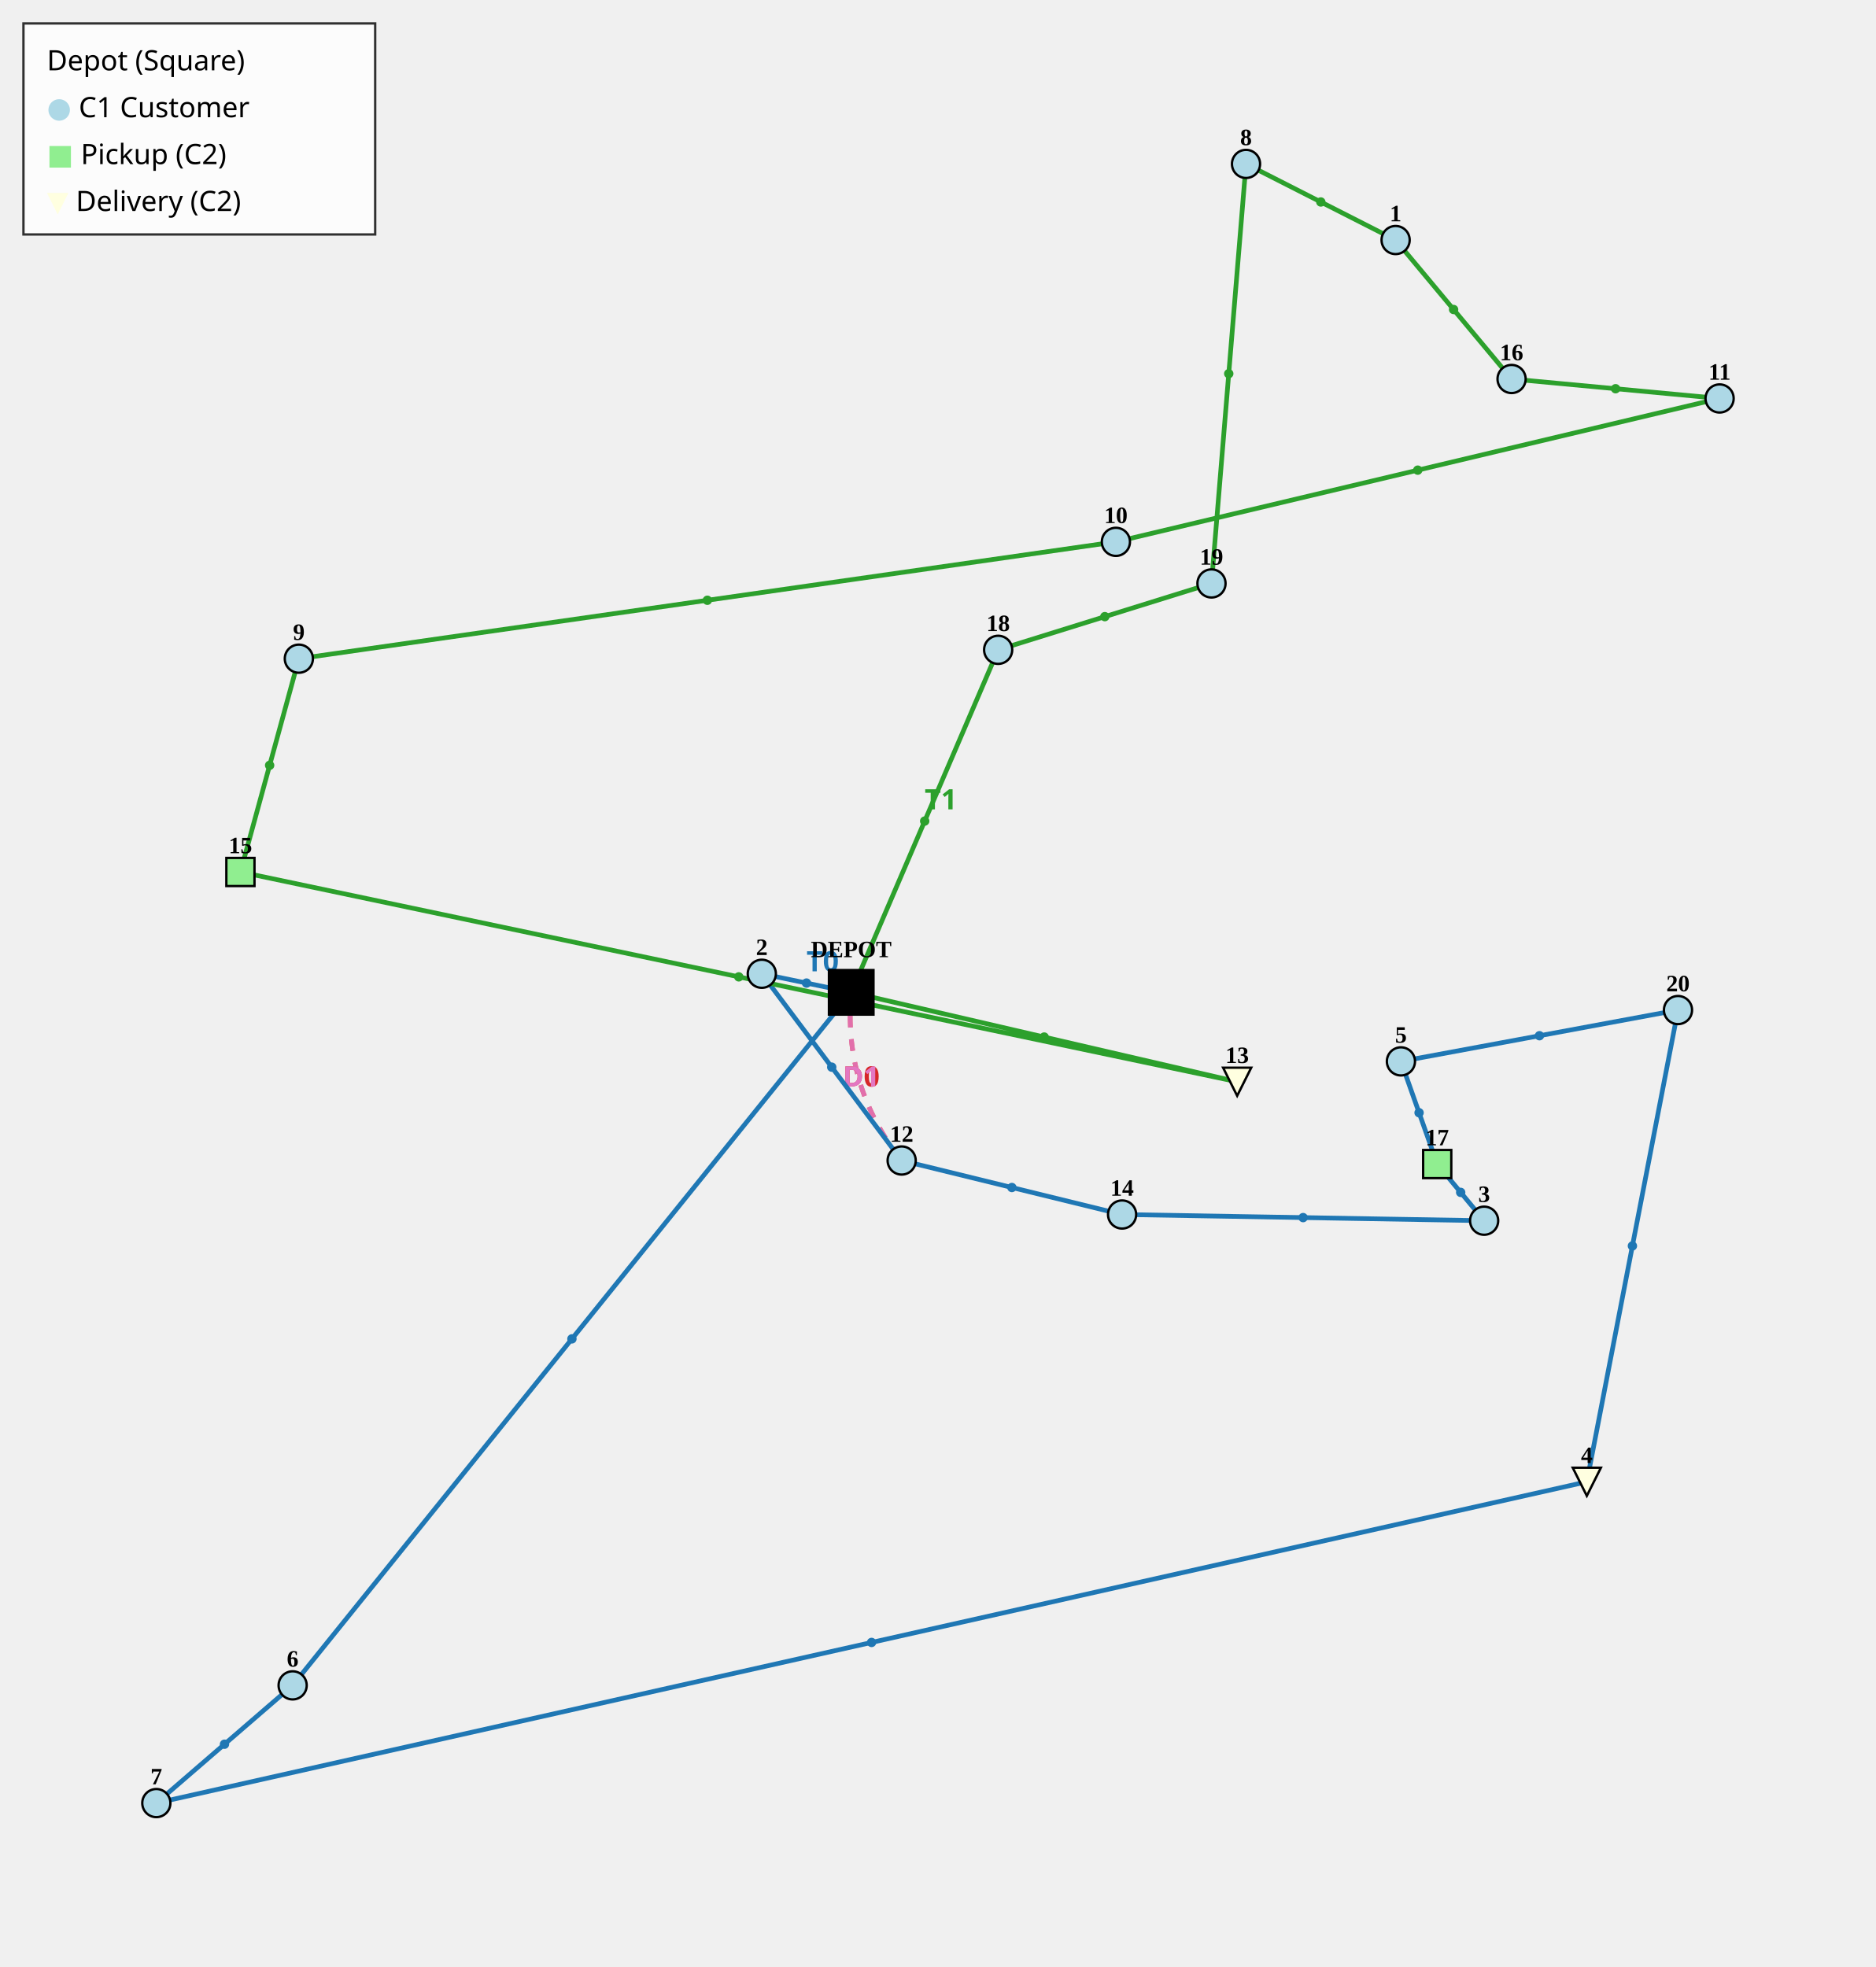
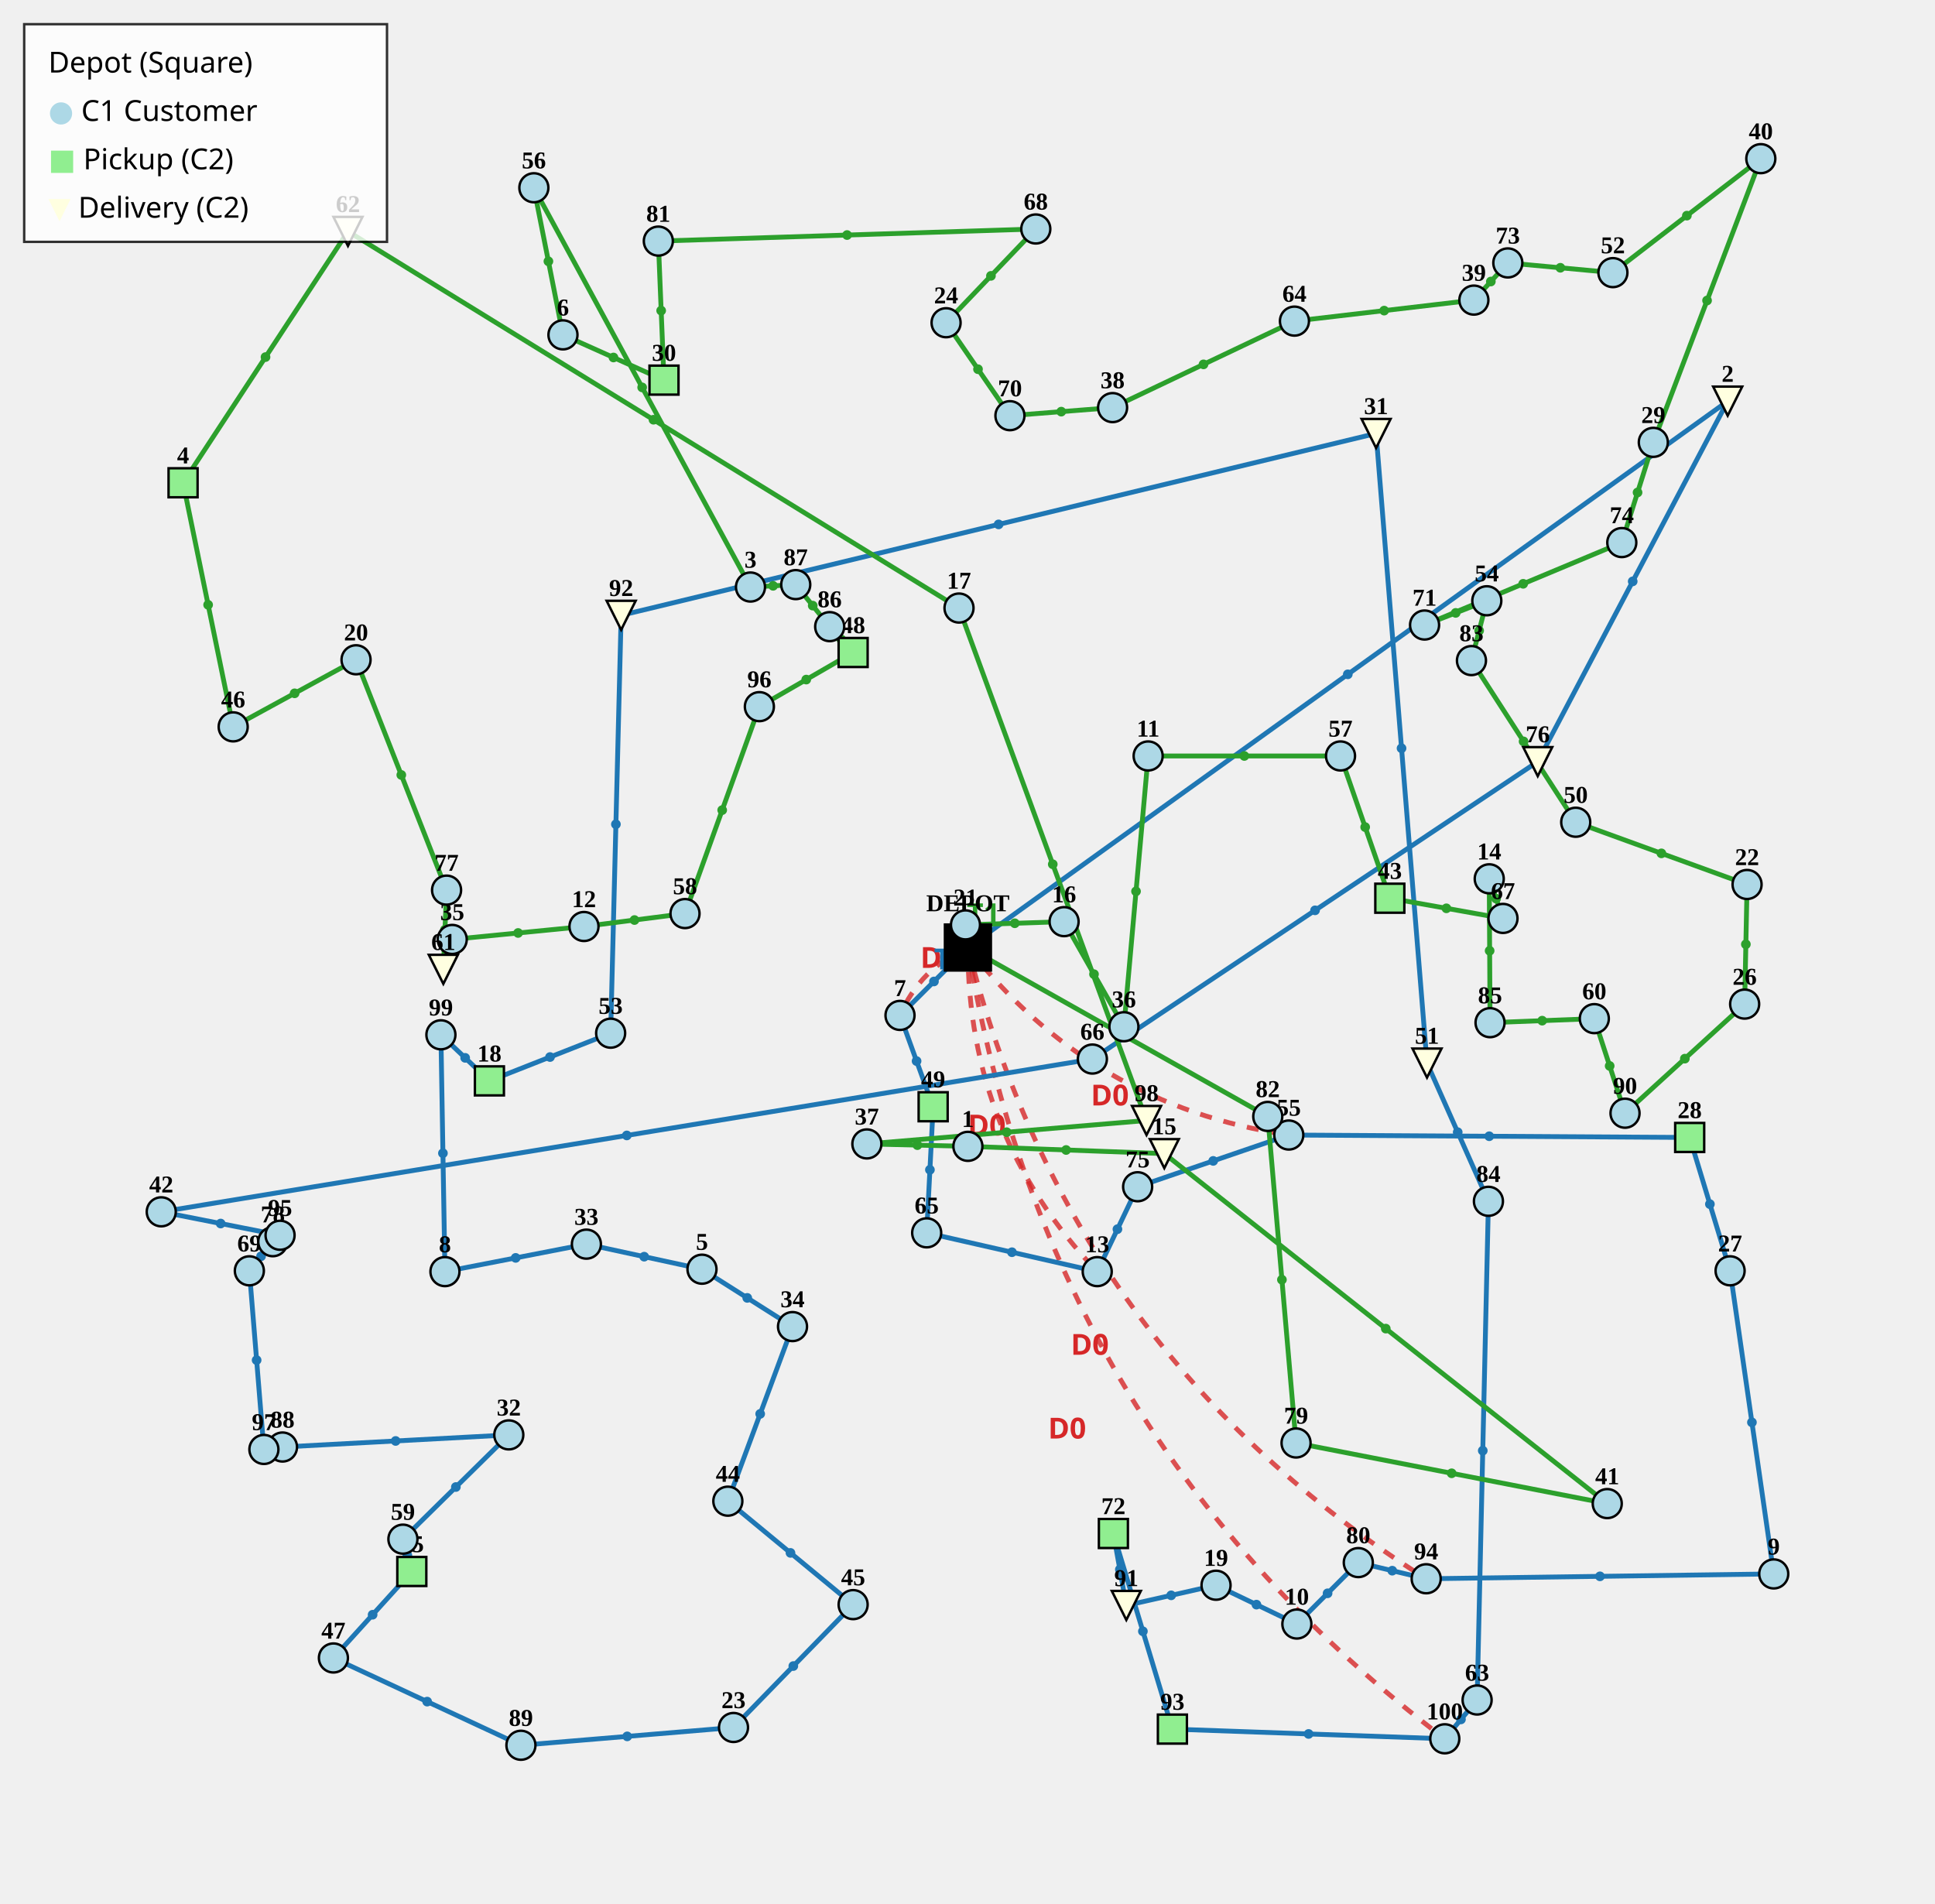
- <svg xmlns="http://www.w3.org/2000/svg" viewBox="0 0 800 838.958" style="background-color: white;">
+ <svg xmlns="http://www.w3.org/2000/svg" viewBox="0 0 800 787.168" style="background-color: white;">
  <style>.txt { font-family: sans-serif; font-size: 12px; } .label { font-weight: bold; font-size: 10px; }</style>
-   <path d="M 363.005,423.254 Q 359.419,463.42 384.522,494.979" fill="none" stroke="#d62728" stroke-width="2" stroke-dasharray="5,5" opacity="0.8" />
-   <text x="359.419" y="463.42" fill="#d62728" class="txt" font-weight="bold">D0</text>
-   <path d="M 363.005,423.254 Q 359.419,463.42 384.522,494.979" fill="none" stroke="#e377c2" stroke-width="2" stroke-dasharray="5,5" opacity="0.8" />
-   <text x="359.419" y="463.42" fill="#e377c2" class="txt" font-weight="bold">D1</text>
-   <polyline points="363.005,423.254 324.877,415.327 384.522,494.979 478.52,518.007 632.918,520.649 612.911,496.489 597.433,452.699 715.591,430.804 676.708,632.012 66.667,769.045 124.802,718.837 363.005,423.254" fill="none" stroke="#1f77b4" stroke-width="2" />
-   <circle cx="343.941" cy="419.29" r="2" fill="#1f77b4" />
-   <text x="343.941" y="414.29" fill="#1f77b4" class="txt" font-weight="bold">T0</text>
-   <circle cx="354.7" cy="455.153" r="2" fill="#1f77b4" />
-   <circle cx="431.521" cy="506.493" r="2" fill="#1f77b4" />
-   <circle cx="555.719" cy="519.328" r="2" fill="#1f77b4" />
-   <circle cx="622.914" cy="508.569" r="2" fill="#1f77b4" />
-   <circle cx="605.172" cy="474.594" r="2" fill="#1f77b4" />
-   <circle cx="656.512" cy="441.752" r="2" fill="#1f77b4" />
-   <circle cx="696.149" cy="531.408" r="2" fill="#1f77b4" />
-   <circle cx="371.687" cy="700.529" r="2" fill="#1f77b4" />
-   <circle cx="95.734" cy="743.941" r="2" fill="#1f77b4" />
-   <circle cx="243.903" cy="571.046" r="2" fill="#1f77b4" />
-   <polyline points="363.005,423.254 425.67,277.161 516.648,248.849 531.37,69.913 595.168,102.378 644.621,161.646 733.333,169.951 475.878,231.106 127.444,280.936 102.529,371.914 527.595,461.382 363.005,423.254" fill="none" stroke="#2ca02c" stroke-width="2" />
-   <circle cx="394.337" cy="350.208" r="2" fill="#2ca02c" />
-   <text x="394.337" y="345.208" fill="#2ca02c" class="txt" font-weight="bold">T1</text>
-   <circle cx="471.159" cy="263.005" r="2" fill="#2ca02c" />
-   <circle cx="524.009" cy="159.381" r="2" fill="#2ca02c" />
-   <circle cx="563.269" cy="86.146" r="2" fill="#2ca02c" />
-   <circle cx="619.894" cy="132.012" r="2" fill="#2ca02c" />
-   <circle cx="688.977" cy="165.798" r="2" fill="#2ca02c" />
-   <circle cx="604.606" cy="200.529" r="2" fill="#2ca02c" />
-   <circle cx="301.661" cy="256.021" r="2" fill="#2ca02c" />
-   <circle cx="114.987" cy="326.425" r="2" fill="#2ca02c" />
-   <circle cx="315.062" cy="416.648" r="2" fill="#2ca02c" />
-   <circle cx="445.3" cy="442.318" r="2" fill="#2ca02c" />
-   <rect x="353.005" y="413.254" width="20" height="20" fill="black" />
-   <text x="363.005" y="408.254" text-anchor="middle" class="label">DEPOT</text>
-   <circle cx="595.168" cy="102.378" r="6" fill="lightblue" stroke="black" stroke-width="1" />
-   <text x="595.168" y="94.378" text-anchor="middle" class="label">1</text>
-   <circle cx="324.877" cy="415.327" r="6" fill="lightblue" stroke="black" stroke-width="1" />
-   <text x="324.877" y="407.327" text-anchor="middle" class="label">2</text>
-   <circle cx="632.918" cy="520.649" r="6" fill="lightblue" stroke="black" stroke-width="1" />
-   <text x="632.918" y="512.649" text-anchor="middle" class="label">3</text>
-   <polygon points="676.708,638.012 670.708,626.012 682.708,626.012" fill="lightyellow" stroke="black" stroke-width="1" />
-   <text x="676.708" y="624.012" text-anchor="middle" class="label">4</text>
-   <circle cx="597.433" cy="452.699" r="6" fill="lightblue" stroke="black" stroke-width="1" />
-   <text x="597.433" y="444.699" text-anchor="middle" class="label">5</text>
-   <circle cx="124.802" cy="718.837" r="6" fill="lightblue" stroke="black" stroke-width="1" />
-   <text x="124.802" y="710.837" text-anchor="middle" class="label">6</text>
-   <circle cx="66.667" cy="769.045" r="6" fill="lightblue" stroke="black" stroke-width="1" />
-   <text x="66.667" y="761.045" text-anchor="middle" class="label">7</text>
-   <circle cx="531.37" cy="69.913" r="6" fill="lightblue" stroke="black" stroke-width="1" />
-   <text x="531.37" y="61.913" text-anchor="middle" class="label">8</text>
-   <circle cx="127.444" cy="280.936" r="6" fill="lightblue" stroke="black" stroke-width="1" />
-   <text x="127.444" y="272.936" text-anchor="middle" class="label">9</text>
-   <circle cx="475.878" cy="231.106" r="6" fill="lightblue" stroke="black" stroke-width="1" />
-   <text x="475.878" y="223.106" text-anchor="middle" class="label">10</text>
-   <circle cx="733.333" cy="169.951" r="6" fill="lightblue" stroke="black" stroke-width="1" />
-   <text x="733.333" y="161.951" text-anchor="middle" class="label">11</text>
-   <circle cx="384.522" cy="494.979" r="6" fill="lightblue" stroke="black" stroke-width="1" />
-   <text x="384.522" y="486.979" text-anchor="middle" class="label">12</text>
-   <polygon points="527.595,467.382 521.595,455.382 533.595,455.382" fill="lightyellow" stroke="black" stroke-width="1" />
-   <text x="527.595" y="453.382" text-anchor="middle" class="label">13</text>
-   <circle cx="478.52" cy="518.007" r="6" fill="lightblue" stroke="black" stroke-width="1" />
-   <text x="478.52" y="510.007" text-anchor="middle" class="label">14</text>
-   <rect x="96.529" y="365.914" width="12" height="12" fill="lightgreen" stroke="black" stroke-width="1" />
-   <text x="102.529" y="363.914" text-anchor="middle" class="label">15</text>
-   <circle cx="644.621" cy="161.646" r="6" fill="lightblue" stroke="black" stroke-width="1" />
-   <text x="644.621" y="153.646" text-anchor="middle" class="label">16</text>
-   <rect x="606.911" y="490.489" width="12" height="12" fill="lightgreen" stroke="black" stroke-width="1" />
-   <text x="612.911" y="488.489" text-anchor="middle" class="label">17</text>
-   <circle cx="425.67" cy="277.161" r="6" fill="lightblue" stroke="black" stroke-width="1" />
-   <text x="425.67" y="269.161" text-anchor="middle" class="label">18</text>
-   <circle cx="516.648" cy="248.849" r="6" fill="lightblue" stroke="black" stroke-width="1" />
-   <text x="516.648" y="240.849" text-anchor="middle" class="label">19</text>
-   <circle cx="715.591" cy="430.804" r="6" fill="lightblue" stroke="black" stroke-width="1" />
-   <text x="715.591" y="422.804" text-anchor="middle" class="label">20</text>
+   <path d="M 400.167,391.746 Q 380.518,400.167 372.097,419.816" fill="none" stroke="#d62728" stroke-width="2" stroke-dasharray="5,5" opacity="0.8" />
+   <text x="380.518" y="400.167" fill="#d62728" class="txt" font-weight="bold">D0</text>
+   <path d="M 400.167,391.746 Q 400.1,469.44 453.634,525.748" fill="none" stroke="#d62728" stroke-width="2" stroke-dasharray="5,5" opacity="0.8" />
+   <text x="400.1" y="469.44" fill="#d62728" class="txt" font-weight="bold">D0</text>
+   <path d="M 400.167,391.746 Q 450.994,457.043 532.832,469.273" fill="none" stroke="#d62728" stroke-width="2" stroke-dasharray="5,5" opacity="0.8" />
+   <text x="450.994" y="457.043" fill="#d62728" class="txt" font-weight="bold">D0</text>
+   <path d="M 400.167,391.746 Q 442.707,560.134 589.641,652.732" fill="none" stroke="#d62728" stroke-width="2" stroke-dasharray="5,5" opacity="0.8" />
+   <text x="442.707" y="560.134" fill="#d62728" class="txt" font-weight="bold">D0</text>
+   <path d="M 400.167,391.746 Q 433.317,594.754 597.327,718.897" fill="none" stroke="#d62728" stroke-width="2" stroke-dasharray="5,5" opacity="0.8" />
+   <text x="433.317" y="594.754" fill="#d62728" class="txt" font-weight="bold">D0</text>
+   <polyline points="400.167,391.746 372.097,419.816 385.798,457.577 383.124,509.708 453.634,525.748 470.343,490.66 532.832,469.273 698.58,470.276 715.288,525.414 733.333,650.727 589.641,652.732 561.571,646.048 536.174,671.445 502.757,655.405 465.664,663.759 460.317,634.018 484.712,714.887 597.327,718.897 610.693,702.857 615.372,496.675 589.975,439.532 568.922,179.215 256.809,254.403 252.464,427.168 202.339,446.884 182.289,427.836 183.96,525.748 242.439,514.386 290.226,524.745 327.652,548.471 300.919,620.652 352.715,663.425 303.258,714.219 215.372,721.571 137.845,685.48 170.259,649.724 166.583,636.358 210.359,593.25 116.792,598.262 109.106,599.265 103.091,525.414 112.782,513.383 115.789,510.71 66.667,501.019 451.629,437.861 635.756,314.887 714.286,165.848 400.167,391.746" fill="none" stroke="#1f77b4" stroke-width="2" />
+   <circle cx="386.132" cy="405.781" r="2" fill="#1f77b4" />
+   <text x="386.132" y="400.781" fill="#1f77b4" class="txt" font-weight="bold">T0</text>
+   <circle cx="378.947" cy="438.697" r="2" fill="#1f77b4" />
+   <circle cx="384.461" cy="483.642" r="2" fill="#1f77b4" />
+   <circle cx="418.379" cy="517.728" r="2" fill="#1f77b4" />
+   <circle cx="461.988" cy="508.204" r="2" fill="#1f77b4" />
+   <circle cx="501.587" cy="479.967" r="2" fill="#1f77b4" />
+   <circle cx="615.706" cy="469.774" r="2" fill="#1f77b4" />
+   <circle cx="706.934" cy="497.845" r="2" fill="#1f77b4" />
+   <circle cx="724.311" cy="588.07" r="2" fill="#1f77b4" />
+   <circle cx="661.487" cy="651.729" r="2" fill="#1f77b4" />
+   <circle cx="575.606" cy="649.39" r="2" fill="#1f77b4" />
+   <circle cx="548.872" cy="658.747" r="2" fill="#1f77b4" />
+   <circle cx="519.465" cy="663.425" r="2" fill="#1f77b4" />
+   <circle cx="484.211" cy="659.582" r="2" fill="#1f77b4" />
+   <circle cx="462.991" cy="648.889" r="2" fill="#1f77b4" />
+   <circle cx="472.515" cy="674.453" r="2" fill="#1f77b4" />
+   <circle cx="541.019" cy="716.892" r="2" fill="#1f77b4" />
+   <circle cx="604.01" cy="710.877" r="2" fill="#1f77b4" />
+   <circle cx="613.033" cy="599.766" r="2" fill="#1f77b4" />
+   <circle cx="602.673" cy="468.104" r="2" fill="#1f77b4" />
+   <circle cx="579.449" cy="309.373" r="2" fill="#1f77b4" />
+   <circle cx="412.865" cy="216.809" r="2" fill="#1f77b4" />
+   <circle cx="254.637" cy="340.785" r="2" fill="#1f77b4" />
+   <circle cx="227.402" cy="437.026" r="2" fill="#1f77b4" />
+   <circle cx="192.314" cy="437.36" r="2" fill="#1f77b4" />
+   <circle cx="183.124" cy="476.792" r="2" fill="#1f77b4" />
+   <circle cx="213.2" cy="520.067" r="2" fill="#1f77b4" />
+   <circle cx="266.332" cy="519.566" r="2" fill="#1f77b4" />
+   <circle cx="308.939" cy="536.608" r="2" fill="#1f77b4" />
+   <circle cx="314.286" cy="584.561" r="2" fill="#1f77b4" />
+   <circle cx="326.817" cy="642.038" r="2" fill="#1f77b4" />
+   <circle cx="327.987" cy="688.822" r="2" fill="#1f77b4" />
+   <circle cx="259.315" cy="717.895" r="2" fill="#1f77b4" />
+   <circle cx="176.608" cy="703.525" r="2" fill="#1f77b4" />
+   <circle cx="154.052" cy="667.602" r="2" fill="#1f77b4" />
+   <circle cx="168.421" cy="643.041" r="2" fill="#1f77b4" />
+   <circle cx="188.471" cy="614.804" r="2" fill="#1f77b4" />
+   <circle cx="163.576" cy="595.756" r="2" fill="#1f77b4" />
+   <circle cx="112.949" cy="598.764" r="2" fill="#1f77b4" />
+   <circle cx="106.099" cy="562.339" r="2" fill="#1f77b4" />
+   <circle cx="107.937" cy="519.398" r="2" fill="#1f77b4" />
+   <circle cx="114.286" cy="512.047" r="2" fill="#1f77b4" />
+   <circle cx="91.228" cy="505.865" r="2" fill="#1f77b4" />
+   <circle cx="259.148" cy="469.44" r="2" fill="#1f77b4" />
+   <circle cx="543.693" cy="376.374" r="2" fill="#1f77b4" />
+   <circle cx="675.021" cy="240.368" r="2" fill="#1f77b4" />
+   <circle cx="557.226" cy="278.797" r="2" fill="#1f77b4" />
+   <polyline points="400.167,391.746 399.165,382.389 439.933,381.053 464.662,424.495 474.687,312.548 554.219,312.548 574.603,371.362 621.387,379.716 615.706,363.342 616.04,422.824 659.148,421.153 671.846,460.251 721.303,415.138 722.306,365.681 651.462,339.95 608.354,273.116 614.703,248.388 588.972,258.413 670.51,224.327 683.542,182.891 727.987,65.597 666.834,112.715 623.392,108.705 609.357,124.077 535.171,132.765 459.983,168.521 417.544,171.863 391.145,133.434 428.237,94.67 272.18,99.683 274.52,157.16 232.749,138.446 220.718,77.627 310.276,242.707 328.989,241.704 343.024,259.081 352.715,269.774 313.952,292.164 283.208,377.711 241.437,383.058 186.967,388.404 183.292,400.769 184.628,368.02 147.201,272.782 96.408,300.518 75.689,199.599 143.86,95.673 396.491,251.395 474.018,463.258 358.396,472.949 400.167,473.952 481.37,476.959 664.495,621.654 535.84,596.591 524.144,461.587 400.167,391.746" fill="none" stroke="#2ca02c" stroke-width="2" />
+   <circle cx="399.666" cy="387.068" r="2" fill="#2ca02c" />
+   <text x="399.666" y="382.068" fill="#2ca02c" class="txt" font-weight="bold">T1</text>
+   <circle cx="419.549" cy="381.721" r="2" fill="#2ca02c" />
+   <circle cx="452.297" cy="402.774" r="2" fill="#2ca02c" />
+   <circle cx="469.674" cy="368.521" r="2" fill="#2ca02c" />
+   <circle cx="514.453" cy="312.548" r="2" fill="#2ca02c" />
+   <circle cx="564.411" cy="341.955" r="2" fill="#2ca02c" />
+   <circle cx="597.995" cy="375.539" r="2" fill="#2ca02c" />
+   <circle cx="618.546" cy="371.529" r="2" fill="#2ca02c" />
+   <circle cx="615.873" cy="393.083" r="2" fill="#2ca02c" />
+   <circle cx="637.594" cy="421.988" r="2" fill="#2ca02c" />
+   <circle cx="665.497" cy="440.702" r="2" fill="#2ca02c" />
+   <circle cx="696.575" cy="437.694" r="2" fill="#2ca02c" />
+   <circle cx="721.805" cy="390.409" r="2" fill="#2ca02c" />
+   <circle cx="686.884" cy="352.815" r="2" fill="#2ca02c" />
+   <circle cx="629.908" cy="306.533" r="2" fill="#2ca02c" />
+   <circle cx="611.529" cy="260.752" r="2" fill="#2ca02c" />
+   <circle cx="601.838" cy="253.4" r="2" fill="#2ca02c" />
+   <circle cx="629.741" cy="241.37" r="2" fill="#2ca02c" />
+   <circle cx="677.026" cy="203.609" r="2" fill="#2ca02c" />
+   <circle cx="705.764" cy="124.244" r="2" fill="#2ca02c" />
+   <circle cx="697.41" cy="89.156" r="2" fill="#2ca02c" />
+   <circle cx="645.113" cy="110.71" r="2" fill="#2ca02c" />
+   <circle cx="616.374" cy="116.391" r="2" fill="#2ca02c" />
+   <circle cx="572.264" cy="128.421" r="2" fill="#2ca02c" />
+   <circle cx="497.577" cy="150.643" r="2" fill="#2ca02c" />
+   <circle cx="438.764" cy="170.192" r="2" fill="#2ca02c" />
+   <circle cx="404.344" cy="152.648" r="2" fill="#2ca02c" />
+   <circle cx="409.691" cy="114.052" r="2" fill="#2ca02c" />
+   <circle cx="350.209" cy="97.176" r="2" fill="#2ca02c" />
+   <circle cx="273.35" cy="128.421" r="2" fill="#2ca02c" />
+   <circle cx="253.634" cy="147.803" r="2" fill="#2ca02c" />
+   <circle cx="226.734" cy="108.037" r="2" fill="#2ca02c" />
+   <circle cx="265.497" cy="160.167" r="2" fill="#2ca02c" />
+   <circle cx="319.632" cy="242.206" r="2" fill="#2ca02c" />
+   <circle cx="336.007" cy="250.393" r="2" fill="#2ca02c" />
+   <circle cx="347.87" cy="264.428" r="2" fill="#2ca02c" />
+   <circle cx="333.333" cy="280.969" r="2" fill="#2ca02c" />
+   <circle cx="298.58" cy="334.937" r="2" fill="#2ca02c" />
+   <circle cx="262.322" cy="380.384" r="2" fill="#2ca02c" />
+   <circle cx="214.202" cy="385.731" r="2" fill="#2ca02c" />
+   <circle cx="185.129" cy="394.586" r="2" fill="#2ca02c" />
+   <circle cx="183.96" cy="384.394" r="2" fill="#2ca02c" />
+   <circle cx="165.915" cy="320.401" r="2" fill="#2ca02c" />
+   <circle cx="121.805" cy="286.65" r="2" fill="#2ca02c" />
+   <circle cx="86.048" cy="250.058" r="2" fill="#2ca02c" />
+   <circle cx="109.774" cy="147.636" r="2" fill="#2ca02c" />
+   <circle cx="270.175" cy="173.534" r="2" fill="#2ca02c" />
+   <circle cx="435.255" cy="357.327" r="2" fill="#2ca02c" />
+   <circle cx="416.207" cy="468.104" r="2" fill="#2ca02c" />
+   <circle cx="379.282" cy="473.45" r="2" fill="#2ca02c" />
+   <circle cx="440.769" cy="475.455" r="2" fill="#2ca02c" />
+   <circle cx="572.932" cy="549.307" r="2" fill="#2ca02c" />
+   <circle cx="600.167" cy="609.123" r="2" fill="#2ca02c" />
+   <circle cx="529.992" cy="529.089" r="2" fill="#2ca02c" />
+   <circle cx="462.155" cy="426.667" r="2" fill="#2ca02c" />
+   <rect x="390.167" y="381.746" width="20" height="20" fill="black" />
+   <text x="400.167" y="376.746" text-anchor="middle" class="label">DEPOT</text>
+   <circle cx="400.167" cy="473.952" r="6" fill="lightblue" stroke="black" stroke-width="1" />
+   <text x="400.167" y="465.952" text-anchor="middle" class="label">1</text>
+   <polygon points="714.286,171.848 708.286,159.848 720.286,159.848" fill="lightyellow" stroke="black" stroke-width="1" />
+   <text x="714.286" y="157.848" text-anchor="middle" class="label">2</text>
+   <circle cx="310.276" cy="242.707" r="6" fill="lightblue" stroke="black" stroke-width="1" />
+   <text x="310.276" y="234.707" text-anchor="middle" class="label">3</text>
+   <rect x="69.689" y="193.599" width="12" height="12" fill="lightgreen" stroke="black" stroke-width="1" />
+   <text x="75.689" y="191.599" text-anchor="middle" class="label">4</text>
+   <circle cx="290.226" cy="524.745" r="6" fill="lightblue" stroke="black" stroke-width="1" />
+   <text x="290.226" y="516.745" text-anchor="middle" class="label">5</text>
+   <circle cx="232.749" cy="138.446" r="6" fill="lightblue" stroke="black" stroke-width="1" />
+   <text x="232.749" y="130.446" text-anchor="middle" class="label">6</text>
+   <circle cx="372.097" cy="419.816" r="6" fill="lightblue" stroke="black" stroke-width="1" />
+   <text x="372.097" y="411.816" text-anchor="middle" class="label">7</text>
+   <circle cx="183.96" cy="525.748" r="6" fill="lightblue" stroke="black" stroke-width="1" />
+   <text x="183.96" y="517.748" text-anchor="middle" class="label">8</text>
+   <circle cx="733.333" cy="650.727" r="6" fill="lightblue" stroke="black" stroke-width="1" />
+   <text x="733.333" y="642.727" text-anchor="middle" class="label">9</text>
+   <circle cx="536.174" cy="671.445" r="6" fill="lightblue" stroke="black" stroke-width="1" />
+   <text x="536.174" y="663.445" text-anchor="middle" class="label">10</text>
+   <circle cx="474.687" cy="312.548" r="6" fill="lightblue" stroke="black" stroke-width="1" />
+   <text x="474.687" y="304.548" text-anchor="middle" class="label">11</text>
+   <circle cx="241.437" cy="383.058" r="6" fill="lightblue" stroke="black" stroke-width="1" />
+   <text x="241.437" y="375.058" text-anchor="middle" class="label">12</text>
+   <circle cx="453.634" cy="525.748" r="6" fill="lightblue" stroke="black" stroke-width="1" />
+   <text x="453.634" y="517.748" text-anchor="middle" class="label">13</text>
+   <circle cx="615.706" cy="363.342" r="6" fill="lightblue" stroke="black" stroke-width="1" />
+   <text x="615.706" y="355.342" text-anchor="middle" class="label">14</text>
+   <polygon points="481.37,482.959 475.37,470.959 487.37,470.959" fill="lightyellow" stroke="black" stroke-width="1" />
+   <text x="481.37" y="468.959" text-anchor="middle" class="label">15</text>
+   <circle cx="439.933" cy="381.053" r="6" fill="lightblue" stroke="black" stroke-width="1" />
+   <text x="439.933" y="373.053" text-anchor="middle" class="label">16</text>
+   <circle cx="396.491" cy="251.395" r="6" fill="lightblue" stroke="black" stroke-width="1" />
+   <text x="396.491" y="243.395" text-anchor="middle" class="label">17</text>
+   <rect x="196.339" y="440.884" width="12" height="12" fill="lightgreen" stroke="black" stroke-width="1" />
+   <text x="202.339" y="438.884" text-anchor="middle" class="label">18</text>
+   <circle cx="502.757" cy="655.405" r="6" fill="lightblue" stroke="black" stroke-width="1" />
+   <text x="502.757" y="647.405" text-anchor="middle" class="label">19</text>
+   <circle cx="147.201" cy="272.782" r="6" fill="lightblue" stroke="black" stroke-width="1" />
+   <text x="147.201" y="264.782" text-anchor="middle" class="label">20</text>
+   <circle cx="399.165" cy="382.389" r="6" fill="lightblue" stroke="black" stroke-width="1" />
+   <text x="399.165" y="374.389" text-anchor="middle" class="label">21</text>
+   <circle cx="722.306" cy="365.681" r="6" fill="lightblue" stroke="black" stroke-width="1" />
+   <text x="722.306" y="357.681" text-anchor="middle" class="label">22</text>
+   <circle cx="303.258" cy="714.219" r="6" fill="lightblue" stroke="black" stroke-width="1" />
+   <text x="303.258" y="706.219" text-anchor="middle" class="label">23</text>
+   <circle cx="391.145" cy="133.434" r="6" fill="lightblue" stroke="black" stroke-width="1" />
+   <text x="391.145" y="125.434" text-anchor="middle" class="label">24</text>
+   <rect x="164.259" y="643.724" width="12" height="12" fill="lightgreen" stroke="black" stroke-width="1" />
+   <text x="170.259" y="641.724" text-anchor="middle" class="label">25</text>
+   <circle cx="721.303" cy="415.138" r="6" fill="lightblue" stroke="black" stroke-width="1" />
+   <text x="721.303" y="407.138" text-anchor="middle" class="label">26</text>
+   <circle cx="715.288" cy="525.414" r="6" fill="lightblue" stroke="black" stroke-width="1" />
+   <text x="715.288" y="517.414" text-anchor="middle" class="label">27</text>
+   <rect x="692.58" y="464.276" width="12" height="12" fill="lightgreen" stroke="black" stroke-width="1" />
+   <text x="698.58" y="462.276" text-anchor="middle" class="label">28</text>
+   <circle cx="683.542" cy="182.891" r="6" fill="lightblue" stroke="black" stroke-width="1" />
+   <text x="683.542" y="174.891" text-anchor="middle" class="label">29</text>
+   <rect x="268.52" y="151.16" width="12" height="12" fill="lightgreen" stroke="black" stroke-width="1" />
+   <text x="274.52" y="149.16" text-anchor="middle" class="label">30</text>
+   <polygon points="568.922,185.215 562.922,173.215 574.922,173.215" fill="lightyellow" stroke="black" stroke-width="1" />
+   <text x="568.922" y="171.215" text-anchor="middle" class="label">31</text>
+   <circle cx="210.359" cy="593.25" r="6" fill="lightblue" stroke="black" stroke-width="1" />
+   <text x="210.359" y="585.25" text-anchor="middle" class="label">32</text>
+   <circle cx="242.439" cy="514.386" r="6" fill="lightblue" stroke="black" stroke-width="1" />
+   <text x="242.439" y="506.386" text-anchor="middle" class="label">33</text>
+   <circle cx="327.652" cy="548.471" r="6" fill="lightblue" stroke="black" stroke-width="1" />
+   <text x="327.652" y="540.471" text-anchor="middle" class="label">34</text>
+   <circle cx="186.967" cy="388.404" r="6" fill="lightblue" stroke="black" stroke-width="1" />
+   <text x="186.967" y="380.404" text-anchor="middle" class="label">35</text>
+   <circle cx="464.662" cy="424.495" r="6" fill="lightblue" stroke="black" stroke-width="1" />
+   <text x="464.662" y="416.495" text-anchor="middle" class="label">36</text>
+   <circle cx="358.396" cy="472.949" r="6" fill="lightblue" stroke="black" stroke-width="1" />
+   <text x="358.396" y="464.949" text-anchor="middle" class="label">37</text>
+   <circle cx="459.983" cy="168.521" r="6" fill="lightblue" stroke="black" stroke-width="1" />
+   <text x="459.983" y="160.521" text-anchor="middle" class="label">38</text>
+   <circle cx="609.357" cy="124.077" r="6" fill="lightblue" stroke="black" stroke-width="1" />
+   <text x="609.357" y="116.077" text-anchor="middle" class="label">39</text>
+   <circle cx="727.987" cy="65.597" r="6" fill="lightblue" stroke="black" stroke-width="1" />
+   <text x="727.987" y="57.597" text-anchor="middle" class="label">40</text>
+   <circle cx="664.495" cy="621.654" r="6" fill="lightblue" stroke="black" stroke-width="1" />
+   <text x="664.495" y="613.654" text-anchor="middle" class="label">41</text>
+   <circle cx="66.667" cy="501.019" r="6" fill="lightblue" stroke="black" stroke-width="1" />
+   <text x="66.667" y="493.019" text-anchor="middle" class="label">42</text>
+   <rect x="568.603" y="365.362" width="12" height="12" fill="lightgreen" stroke="black" stroke-width="1" />
+   <text x="574.603" y="363.362" text-anchor="middle" class="label">43</text>
+   <circle cx="300.919" cy="620.652" r="6" fill="lightblue" stroke="black" stroke-width="1" />
+   <text x="300.919" y="612.652" text-anchor="middle" class="label">44</text>
+   <circle cx="352.715" cy="663.425" r="6" fill="lightblue" stroke="black" stroke-width="1" />
+   <text x="352.715" y="655.425" text-anchor="middle" class="label">45</text>
+   <circle cx="96.408" cy="300.518" r="6" fill="lightblue" stroke="black" stroke-width="1" />
+   <text x="96.408" y="292.518" text-anchor="middle" class="label">46</text>
+   <circle cx="137.845" cy="685.48" r="6" fill="lightblue" stroke="black" stroke-width="1" />
+   <text x="137.845" y="677.48" text-anchor="middle" class="label">47</text>
+   <rect x="346.715" y="263.774" width="12" height="12" fill="lightgreen" stroke="black" stroke-width="1" />
+   <text x="352.715" y="261.774" text-anchor="middle" class="label">48</text>
+   <rect x="379.798" y="451.577" width="12" height="12" fill="lightgreen" stroke="black" stroke-width="1" />
+   <text x="385.798" y="449.577" text-anchor="middle" class="label">49</text>
+   <circle cx="651.462" cy="339.95" r="6" fill="lightblue" stroke="black" stroke-width="1" />
+   <text x="651.462" y="331.95" text-anchor="middle" class="label">50</text>
+   <polygon points="589.975,445.532 583.975,433.532 595.975,433.532" fill="lightyellow" stroke="black" stroke-width="1" />
+   <text x="589.975" y="431.532" text-anchor="middle" class="label">51</text>
+   <circle cx="666.834" cy="112.715" r="6" fill="lightblue" stroke="black" stroke-width="1" />
+   <text x="666.834" y="104.715" text-anchor="middle" class="label">52</text>
+   <circle cx="252.464" cy="427.168" r="6" fill="lightblue" stroke="black" stroke-width="1" />
+   <text x="252.464" y="419.168" text-anchor="middle" class="label">53</text>
+   <circle cx="614.703" cy="248.388" r="6" fill="lightblue" stroke="black" stroke-width="1" />
+   <text x="614.703" y="240.388" text-anchor="middle" class="label">54</text>
+   <circle cx="532.832" cy="469.273" r="6" fill="lightblue" stroke="black" stroke-width="1" />
+   <text x="532.832" y="461.273" text-anchor="middle" class="label">55</text>
+   <circle cx="220.718" cy="77.627" r="6" fill="lightblue" stroke="black" stroke-width="1" />
+   <text x="220.718" y="69.627" text-anchor="middle" class="label">56</text>
+   <circle cx="554.219" cy="312.548" r="6" fill="lightblue" stroke="black" stroke-width="1" />
+   <text x="554.219" y="304.548" text-anchor="middle" class="label">57</text>
+   <circle cx="283.208" cy="377.711" r="6" fill="lightblue" stroke="black" stroke-width="1" />
+   <text x="283.208" y="369.711" text-anchor="middle" class="label">58</text>
+   <circle cx="166.583" cy="636.358" r="6" fill="lightblue" stroke="black" stroke-width="1" />
+   <text x="166.583" y="628.358" text-anchor="middle" class="label">59</text>
+   <circle cx="659.148" cy="421.153" r="6" fill="lightblue" stroke="black" stroke-width="1" />
+   <text x="659.148" y="413.153" text-anchor="middle" class="label">60</text>
+   <polygon points="183.292,406.769 177.292,394.769 189.292,394.769" fill="lightyellow" stroke="black" stroke-width="1" />
+   <text x="183.292" y="392.769" text-anchor="middle" class="label">61</text>
+   <polygon points="143.86,101.673 137.86,89.673 149.86,89.673" fill="lightyellow" stroke="black" stroke-width="1" />
+   <text x="143.86" y="87.673" text-anchor="middle" class="label">62</text>
+   <circle cx="610.693" cy="702.857" r="6" fill="lightblue" stroke="black" stroke-width="1" />
+   <text x="610.693" y="694.857" text-anchor="middle" class="label">63</text>
+   <circle cx="535.171" cy="132.765" r="6" fill="lightblue" stroke="black" stroke-width="1" />
+   <text x="535.171" y="124.765" text-anchor="middle" class="label">64</text>
+   <circle cx="383.124" cy="509.708" r="6" fill="lightblue" stroke="black" stroke-width="1" />
+   <text x="383.124" y="501.708" text-anchor="middle" class="label">65</text>
+   <circle cx="451.629" cy="437.861" r="6" fill="lightblue" stroke="black" stroke-width="1" />
+   <text x="451.629" y="429.861" text-anchor="middle" class="label">66</text>
+   <circle cx="621.387" cy="379.716" r="6" fill="lightblue" stroke="black" stroke-width="1" />
+   <text x="621.387" y="371.716" text-anchor="middle" class="label">67</text>
+   <circle cx="428.237" cy="94.67" r="6" fill="lightblue" stroke="black" stroke-width="1" />
+   <text x="428.237" y="86.67" text-anchor="middle" class="label">68</text>
+   <circle cx="103.091" cy="525.414" r="6" fill="lightblue" stroke="black" stroke-width="1" />
+   <text x="103.091" y="517.414" text-anchor="middle" class="label">69</text>
+   <circle cx="417.544" cy="171.863" r="6" fill="lightblue" stroke="black" stroke-width="1" />
+   <text x="417.544" y="163.863" text-anchor="middle" class="label">70</text>
+   <circle cx="588.972" cy="258.413" r="6" fill="lightblue" stroke="black" stroke-width="1" />
+   <text x="588.972" y="250.413" text-anchor="middle" class="label">71</text>
+   <rect x="454.317" y="628.018" width="12" height="12" fill="lightgreen" stroke="black" stroke-width="1" />
+   <text x="460.317" y="626.018" text-anchor="middle" class="label">72</text>
+   <circle cx="623.392" cy="108.705" r="6" fill="lightblue" stroke="black" stroke-width="1" />
+   <text x="623.392" y="100.705" text-anchor="middle" class="label">73</text>
+   <circle cx="670.51" cy="224.327" r="6" fill="lightblue" stroke="black" stroke-width="1" />
+   <text x="670.51" y="216.327" text-anchor="middle" class="label">74</text>
+   <circle cx="470.343" cy="490.66" r="6" fill="lightblue" stroke="black" stroke-width="1" />
+   <text x="470.343" y="482.66" text-anchor="middle" class="label">75</text>
+   <polygon points="635.756,320.887 629.756,308.887 641.756,308.887" fill="lightyellow" stroke="black" stroke-width="1" />
+   <text x="635.756" y="306.887" text-anchor="middle" class="label">76</text>
+   <circle cx="184.628" cy="368.02" r="6" fill="lightblue" stroke="black" stroke-width="1" />
+   <text x="184.628" y="360.02" text-anchor="middle" class="label">77</text>
+   <circle cx="112.782" cy="513.383" r="6" fill="lightblue" stroke="black" stroke-width="1" />
+   <text x="112.782" y="505.383" text-anchor="middle" class="label">78</text>
+   <circle cx="535.84" cy="596.591" r="6" fill="lightblue" stroke="black" stroke-width="1" />
+   <text x="535.84" y="588.591" text-anchor="middle" class="label">79</text>
+   <circle cx="561.571" cy="646.048" r="6" fill="lightblue" stroke="black" stroke-width="1" />
+   <text x="561.571" y="638.048" text-anchor="middle" class="label">80</text>
+   <circle cx="272.18" cy="99.683" r="6" fill="lightblue" stroke="black" stroke-width="1" />
+   <text x="272.18" y="91.683" text-anchor="middle" class="label">81</text>
+   <circle cx="524.144" cy="461.587" r="6" fill="lightblue" stroke="black" stroke-width="1" />
+   <text x="524.144" y="453.587" text-anchor="middle" class="label">82</text>
+   <circle cx="608.354" cy="273.116" r="6" fill="lightblue" stroke="black" stroke-width="1" />
+   <text x="608.354" y="265.116" text-anchor="middle" class="label">83</text>
+   <circle cx="615.372" cy="496.675" r="6" fill="lightblue" stroke="black" stroke-width="1" />
+   <text x="615.372" y="488.675" text-anchor="middle" class="label">84</text>
+   <circle cx="616.04" cy="422.824" r="6" fill="lightblue" stroke="black" stroke-width="1" />
+   <text x="616.04" y="414.824" text-anchor="middle" class="label">85</text>
+   <circle cx="343.024" cy="259.081" r="6" fill="lightblue" stroke="black" stroke-width="1" />
+   <text x="343.024" y="251.081" text-anchor="middle" class="label">86</text>
+   <circle cx="328.989" cy="241.704" r="6" fill="lightblue" stroke="black" stroke-width="1" />
+   <text x="328.989" y="233.704" text-anchor="middle" class="label">87</text>
+   <circle cx="116.792" cy="598.262" r="6" fill="lightblue" stroke="black" stroke-width="1" />
+   <text x="116.792" y="590.262" text-anchor="middle" class="label">88</text>
+   <circle cx="215.372" cy="721.571" r="6" fill="lightblue" stroke="black" stroke-width="1" />
+   <text x="215.372" y="713.571" text-anchor="middle" class="label">89</text>
+   <circle cx="671.846" cy="460.251" r="6" fill="lightblue" stroke="black" stroke-width="1" />
+   <text x="671.846" y="452.251" text-anchor="middle" class="label">90</text>
+   <polygon points="465.664,669.759 459.664,657.759 471.664,657.759" fill="lightyellow" stroke="black" stroke-width="1" />
+   <text x="465.664" y="655.759" text-anchor="middle" class="label">91</text>
+   <polygon points="256.809,260.403 250.809,248.403 262.809,248.403" fill="lightyellow" stroke="black" stroke-width="1" />
+   <text x="256.809" y="246.403" text-anchor="middle" class="label">92</text>
+   <rect x="478.712" y="708.887" width="12" height="12" fill="lightgreen" stroke="black" stroke-width="1" />
+   <text x="484.712" y="706.887" text-anchor="middle" class="label">93</text>
+   <circle cx="589.641" cy="652.732" r="6" fill="lightblue" stroke="black" stroke-width="1" />
+   <text x="589.641" y="644.732" text-anchor="middle" class="label">94</text>
+   <circle cx="115.789" cy="510.71" r="6" fill="lightblue" stroke="black" stroke-width="1" />
+   <text x="115.789" y="502.71" text-anchor="middle" class="label">95</text>
+   <circle cx="313.952" cy="292.164" r="6" fill="lightblue" stroke="black" stroke-width="1" />
+   <text x="313.952" y="284.164" text-anchor="middle" class="label">96</text>
+   <circle cx="109.106" cy="599.265" r="6" fill="lightblue" stroke="black" stroke-width="1" />
+   <text x="109.106" y="591.265" text-anchor="middle" class="label">97</text>
+   <polygon points="474.018,469.258 468.018,457.258 480.018,457.258" fill="lightyellow" stroke="black" stroke-width="1" />
+   <text x="474.018" y="455.258" text-anchor="middle" class="label">98</text>
+   <circle cx="182.289" cy="427.836" r="6" fill="lightblue" stroke="black" stroke-width="1" />
+   <text x="182.289" y="419.836" text-anchor="middle" class="label">99</text>
+   <circle cx="597.327" cy="718.897" r="6" fill="lightblue" stroke="black" stroke-width="1" />
+   <text x="597.327" y="710.897" text-anchor="middle" class="label">100</text>
  <rect x="10" y="10" width="150" height="90" fill="white" stroke="black" opacity="0.8" />
  <text x="20" y="30" class="txt">Depot (Square)</text>
  <text x="20" y="50" class="txt">
    <tspan fill="lightblue">●</tspan> C1 Customer</text>
  <text x="20" y="70" class="txt">
    <tspan fill="lightgreen">■</tspan> Pickup (C2)</text>
  <text x="20" y="90" class="txt">
    <tspan fill="lightyellow">▼</tspan> Delivery (C2)</text>
</svg>
